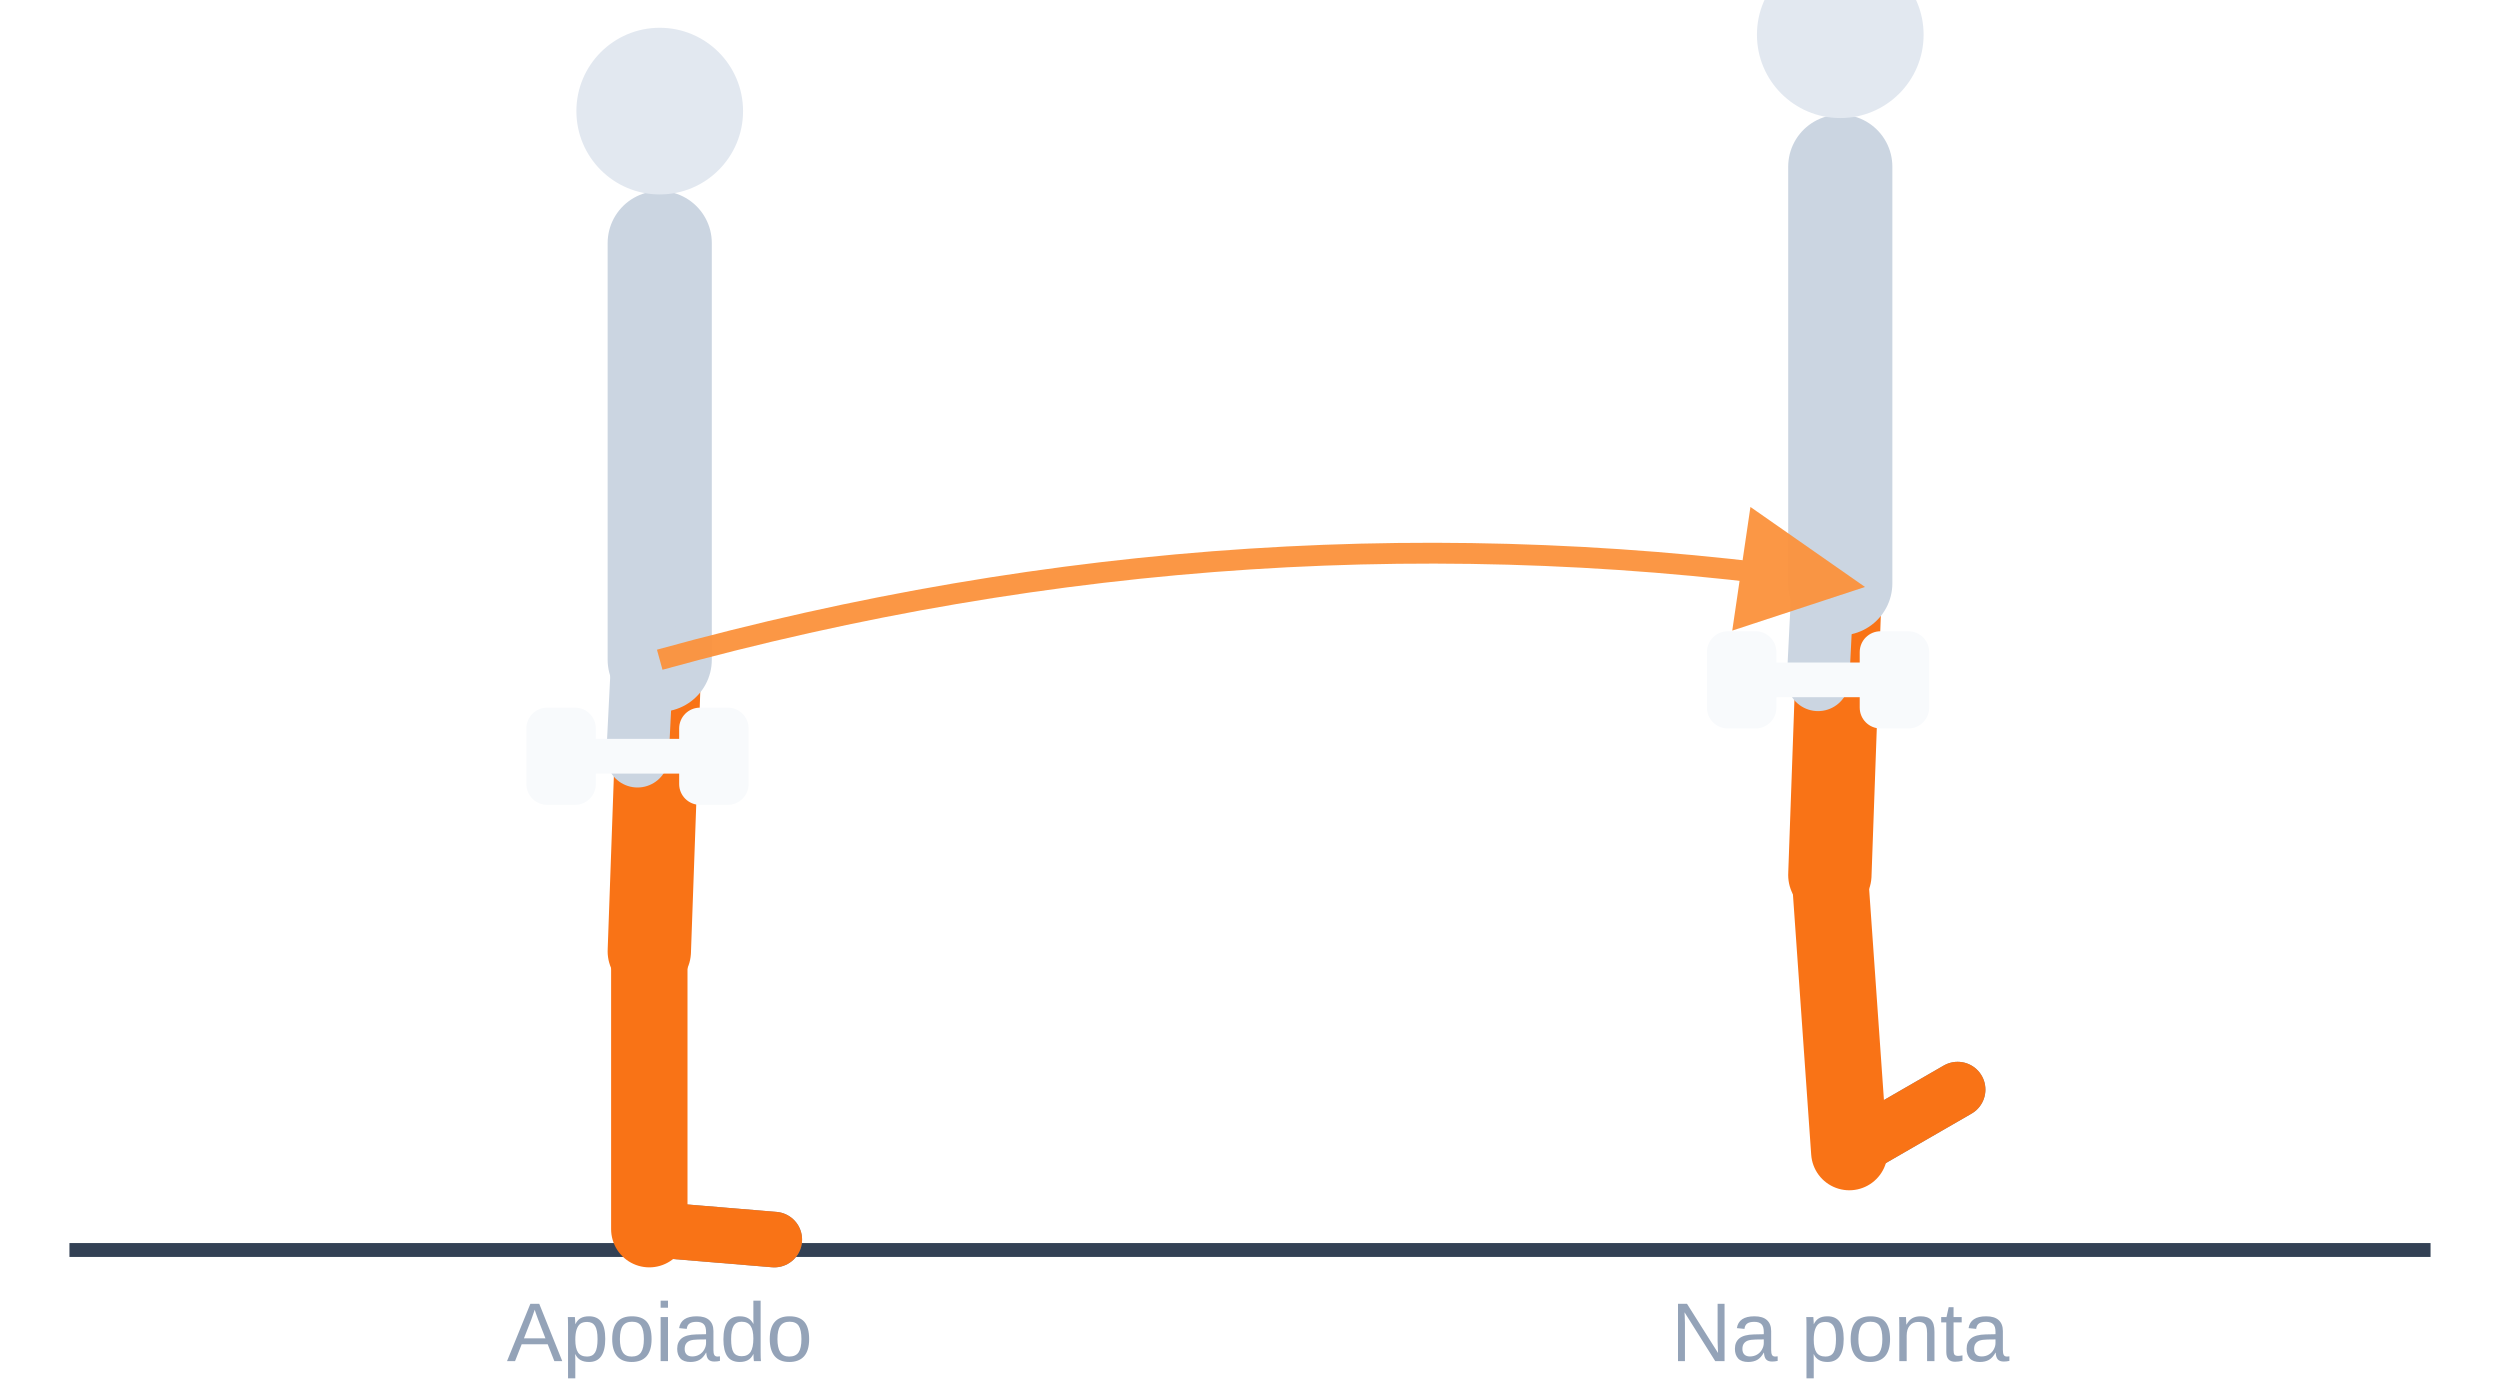
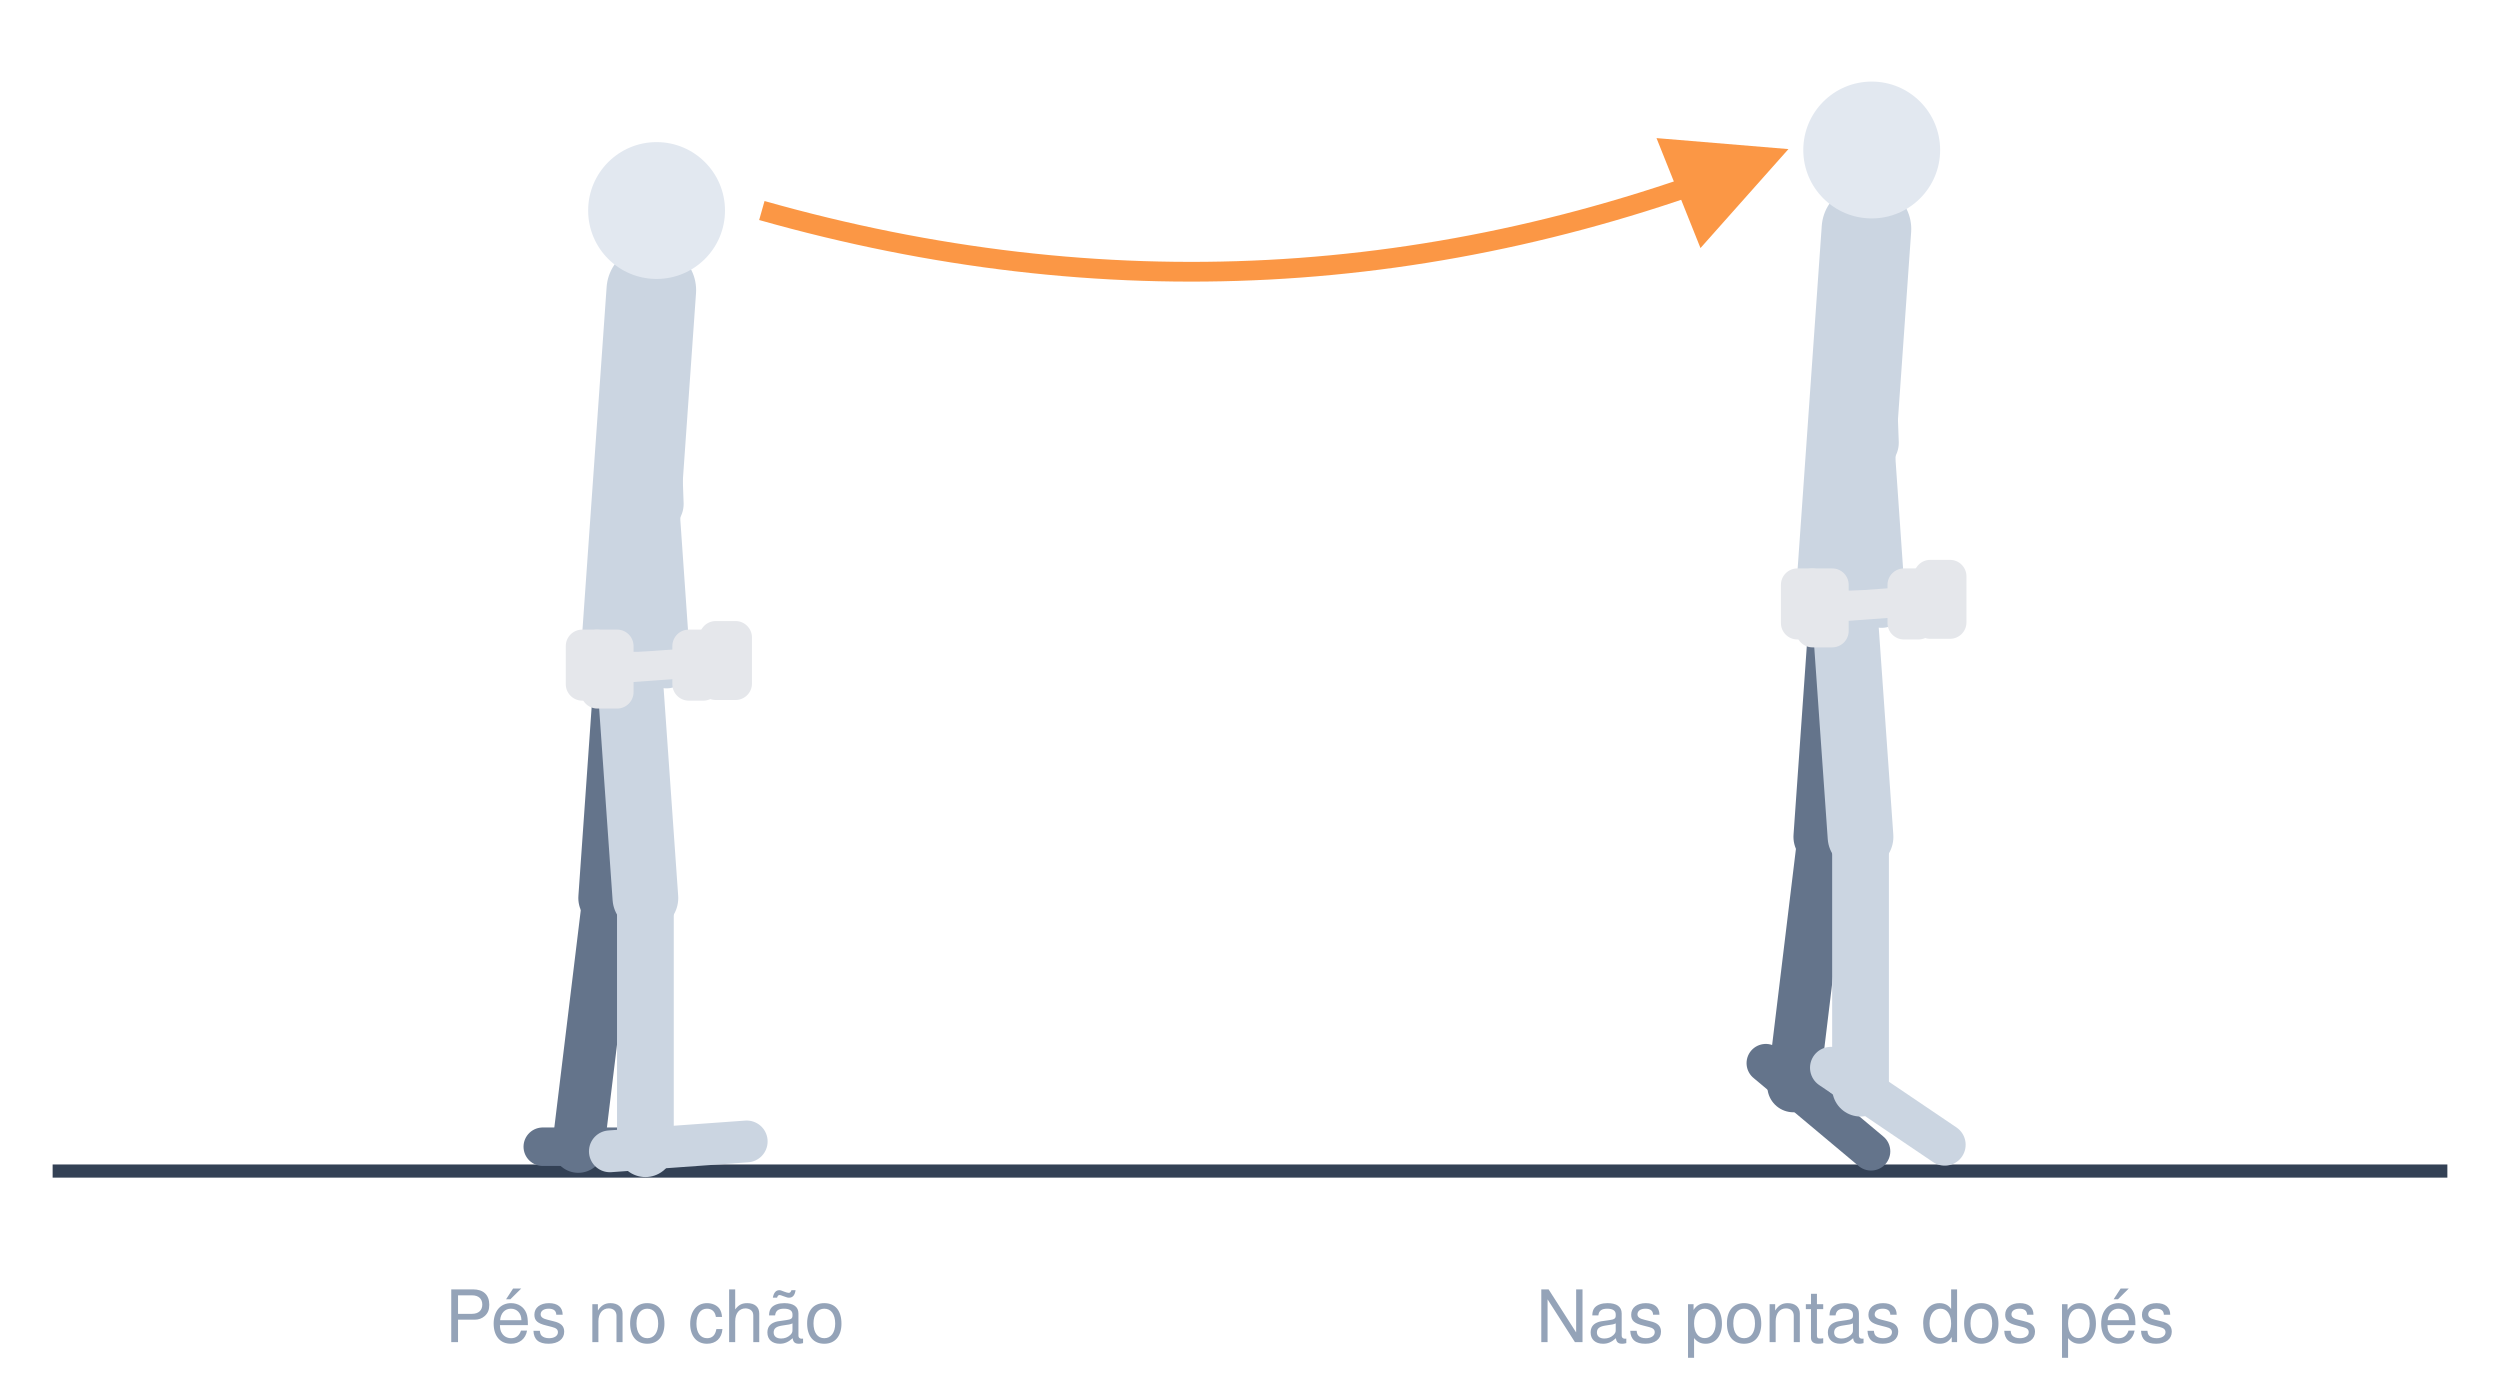
- <svg xmlns="http://www.w3.org/2000/svg" viewBox="0 0 360 200" role="img">
+ <svg xmlns="http://www.w3.org/2000/svg" viewBox="0 0 380 212" role="img" aria-label="panturrilha-halteres">
  <defs>
    <marker id="ah" viewBox="0 0 10 10" refX="8" refY="5" markerWidth="6" markerHeight="6" orient="auto-start-reverse">
      <path d="M0,0 L10,5 L0,10 z" fill="#fb923c" />
    </marker>
  </defs>
-   <line x1="10" y1="180" x2="350" y2="180" stroke="#334155" stroke-width="2" />
-   <line x1="95.0" y1="95.0" x2="93.5" y2="137.0" stroke="#64748b" stroke-width="11" stroke-linecap="round" opacity="0.85" />
-   <line x1="93.5" y1="137.0" x2="93.5" y2="177.0" stroke="#64748b" stroke-width="10" stroke-linecap="round" opacity="0.85" />
-   <line x1="93.5" y1="177.0" x2="111.5" y2="178.5" stroke="#64748b" stroke-width="8" stroke-linecap="round" opacity="0.85" />
-   <line x1="95.0" y1="47.0" x2="93.3" y2="79.0" stroke="#64748b" stroke-width="9" stroke-linecap="round" opacity="0.85" />
-   <line x1="93.3" y1="79.0" x2="91.8" y2="108.9" stroke="#64748b" stroke-width="8" stroke-linecap="round" opacity="0.85" />
-   <line x1="95.0" y1="95.0" x2="93.5" y2="137.0" stroke="#f97316" stroke-width="12" stroke-linecap="round" opacity="1.0" />
-   <line x1="93.5" y1="137.0" x2="93.5" y2="177.0" stroke="#f97316" stroke-width="11" stroke-linecap="round" opacity="1.0" />
-   <line x1="93.5" y1="177.0" x2="111.5" y2="178.5" stroke="#f97316" stroke-width="8" stroke-linecap="round" opacity="1.0" />
-   <line x1="95.0" y1="95.0" x2="95.0" y2="35.0" stroke="#cbd5e1" stroke-width="15" stroke-linecap="round" opacity="1.0" />
-   <circle cx="95.0" cy="16.0" r="12" fill="#e2e8f0" opacity="1.0" />
-   <line x1="95.0" y1="47.0" x2="93.3" y2="79.0" stroke="#cbd5e1" stroke-width="10" stroke-linecap="round" opacity="1.0" />
-   <line x1="93.3" y1="79.0" x2="91.8" y2="108.9" stroke="#cbd5e1" stroke-width="9" stroke-linecap="round" opacity="1.0" />
-   <line x1="102.8" y1="108.9" x2="80.8" y2="108.9" stroke="#f8fafc" stroke-width="5" stroke-linecap="round" opacity="1.0" />
-   <rect x="97.8" y="101.9" width="10" height="14" rx="3" fill="#f8fafc" />
-   <rect x="75.8" y="101.9" width="10" height="14" rx="3" fill="#f8fafc" />
-   <line x1="265.0" y1="84.0" x2="263.5" y2="126.0" stroke="#64748b" stroke-width="11" stroke-linecap="round" opacity="0.85" />
-   <line x1="263.5" y1="126.0" x2="266.3" y2="165.9" stroke="#64748b" stroke-width="10" stroke-linecap="round" opacity="0.85" />
-   <line x1="266.3" y1="165.9" x2="281.9" y2="156.9" stroke="#64748b" stroke-width="8" stroke-linecap="round" opacity="0.85" />
-   <line x1="265.0" y1="36.0" x2="263.3" y2="68.0" stroke="#64748b" stroke-width="9" stroke-linecap="round" opacity="0.85" />
-   <line x1="263.3" y1="68.0" x2="261.8" y2="97.9" stroke="#64748b" stroke-width="8" stroke-linecap="round" opacity="0.85" />
-   <line x1="265.0" y1="84.0" x2="263.5" y2="126.0" stroke="#f97316" stroke-width="12" stroke-linecap="round" opacity="1.0" />
-   <line x1="263.5" y1="126.0" x2="266.3" y2="165.9" stroke="#f97316" stroke-width="11" stroke-linecap="round" opacity="1.0" />
-   <line x1="266.3" y1="165.9" x2="281.9" y2="156.9" stroke="#f97316" stroke-width="8" stroke-linecap="round" opacity="1.0" />
-   <line x1="265.0" y1="84.0" x2="265.0" y2="24.0" stroke="#cbd5e1" stroke-width="15" stroke-linecap="round" opacity="1.0" />
-   <circle cx="265.0" cy="5.0" r="12" fill="#e2e8f0" opacity="1.0" />
-   <line x1="265.0" y1="36.0" x2="263.3" y2="68.0" stroke="#cbd5e1" stroke-width="10" stroke-linecap="round" opacity="1.0" />
-   <line x1="263.3" y1="68.0" x2="261.8" y2="97.9" stroke="#cbd5e1" stroke-width="9" stroke-linecap="round" opacity="1.0" />
-   <line x1="272.8" y1="97.9" x2="250.8" y2="97.9" stroke="#f8fafc" stroke-width="5" stroke-linecap="round" opacity="1.0" />
-   <rect x="267.8" y="90.9" width="10" height="14" rx="3" fill="#f8fafc" />
-   <rect x="245.8" y="90.9" width="10" height="14" rx="3" fill="#f8fafc" />
-   <path d="M95.0,95.0 Q180.0,71.5 265.0,84.0" fill="none" stroke="#fb923c" stroke-width="3" marker-end="url(#ah)" opacity="0.95" />
-   <text x="95" y="196" fill="#94a3b8" font-family="Arial" font-size="12" text-anchor="middle">Apoiado</text>
-   <text x="265" y="196" fill="#94a3b8" font-family="Arial" font-size="12" text-anchor="middle">Na ponta</text>
+   <line x1="8.0" y1="178.0" x2="372.0" y2="178.0" stroke="#334155" stroke-width="2" stroke-linecap="butt" />
+   <line x1="95.3" y1="96.6" x2="92.5" y2="136.5" stroke="#64748b" stroke-width="9.189" stroke-linecap="round" />
+   <line x1="92.5" y1="136.5" x2="87.9" y2="174.3" stroke="#64748b" stroke-width="7.936" stroke-linecap="round" />
+   <line x1="82.5" y1="174.3" x2="103.3" y2="174.3" stroke="#64748b" stroke-width="5.848" stroke-linecap="round" />
+   <line x1="98.6" y1="49.3" x2="97.7" y2="76.6" stroke="#64748b" stroke-width="7.936" stroke-linecap="round" />
+   <line x1="97.7" y1="76.6" x2="97.7" y2="101.1" stroke="#64748b" stroke-width="6.683" stroke-linecap="round" />
+   <line x1="95.3" y1="96.6" x2="99.0" y2="44.1" stroke="#cbd5e1" stroke-width="13.62" stroke-linecap="round" />
+   <line x1="99.0" y1="44.1" x2="99.8" y2="32.0" stroke="#cbd5e1" stroke-width="7.264" stroke-linecap="round" />
+   <circle cx="99.8" cy="32.0" r="10.4" fill="#e2e8f0" />
+   <line x1="95.3" y1="96.6" x2="98.1" y2="136.5" stroke="#cbd5e1" stroke-width="9.988" stroke-linecap="round" />
+   <line x1="98.1" y1="136.5" x2="98.1" y2="174.6" stroke="#cbd5e1" stroke-width="8.626" stroke-linecap="round" />
+   <line x1="92.7" y1="175.0" x2="113.5" y2="173.5" stroke="#cbd5e1" stroke-width="6.356" stroke-linecap="round" />
+   <line x1="98.6" y1="49.3" x2="99.6" y2="76.6" stroke="#cbd5e1" stroke-width="8.626" stroke-linecap="round" />
+   <line x1="99.6" y1="76.6" x2="101.3" y2="101.0" stroke="#cbd5e1" stroke-width="7.264" stroke-linecap="round" />
+   <line x1="280.0" y1="87.4" x2="277.2" y2="127.2" stroke="#64748b" stroke-width="9.189" stroke-linecap="round" />
+   <line x1="277.2" y1="127.2" x2="272.6" y2="165.1" stroke="#64748b" stroke-width="7.936" stroke-linecap="round" />
+   <line x1="268.4" y1="161.6" x2="284.4" y2="175.0" stroke="#64748b" stroke-width="5.848" stroke-linecap="round" />
+   <line x1="283.3" y1="40.1" x2="282.4" y2="67.3" stroke="#64748b" stroke-width="7.936" stroke-linecap="round" />
+   <line x1="282.4" y1="67.3" x2="282.4" y2="91.8" stroke="#64748b" stroke-width="6.683" stroke-linecap="round" />
+   <line x1="280.0" y1="87.4" x2="283.7" y2="34.8" stroke="#cbd5e1" stroke-width="13.62" stroke-linecap="round" />
+   <line x1="283.7" y1="34.8" x2="284.5" y2="22.8" stroke="#cbd5e1" stroke-width="7.264" stroke-linecap="round" />
+   <circle cx="284.5" cy="22.8" r="10.4" fill="#e2e8f0" />
+   <line x1="280.0" y1="87.4" x2="282.8" y2="127.2" stroke="#cbd5e1" stroke-width="9.988" stroke-linecap="round" />
+   <line x1="282.8" y1="127.2" x2="282.8" y2="165.4" stroke="#cbd5e1" stroke-width="8.626" stroke-linecap="round" />
+   <line x1="278.3" y1="162.3" x2="295.6" y2="174.0" stroke="#cbd5e1" stroke-width="6.356" stroke-linecap="round" />
+   <line x1="283.3" y1="40.1" x2="284.3" y2="67.3" stroke="#cbd5e1" stroke-width="8.626" stroke-linecap="round" />
+   <line x1="284.3" y1="67.3" x2="286.0" y2="91.8" stroke="#cbd5e1" stroke-width="7.264" stroke-linecap="round" />
+   <line x1="105.8" y1="101.1" x2="89.6" y2="101.1" stroke="#e5e7eb" stroke-width="4.05" stroke-linecap="round" />
+   <rect x="102.2" y="95.7" width="7.2" height="10.8" rx="2.5" fill="#e5e7eb" />
+   <rect x="86.0" y="95.7" width="7.2" height="10.8" rx="2.5" fill="#e5e7eb" />
+   <line x1="110.3" y1="100.4" x2="92.3" y2="101.7" stroke="#e5e7eb" stroke-width="4.5" stroke-linecap="round" />
+   <rect x="106.3" y="94.4" width="8.0" height="12.0" rx="2.5" fill="#e5e7eb" />
+   <rect x="88.3" y="95.7" width="8.0" height="12.0" rx="2.5" fill="#e5e7eb" />
+   <line x1="290.5" y1="91.8" x2="274.3" y2="91.8" stroke="#e5e7eb" stroke-width="4.05" stroke-linecap="round" />
+   <rect x="286.9" y="86.4" width="7.2" height="10.8" rx="2.5" fill="#e5e7eb" />
+   <rect x="270.7" y="86.4" width="7.2" height="10.8" rx="2.5" fill="#e5e7eb" />
+   <line x1="294.9" y1="91.1" x2="277.0" y2="92.4" stroke="#e5e7eb" stroke-width="4.5" stroke-linecap="round" />
+   <rect x="290.9" y="85.1" width="8.0" height="12.0" rx="2.5" fill="#e5e7eb" />
+   <rect x="273.0" y="86.4" width="8.0" height="12.0" rx="2.5" fill="#e5e7eb" />
+   <path d="M115.8,32.0 Q193.5,54.0 268.5,24.0" fill="none" stroke="#fb923c" stroke-width="3" marker-end="url(#ah)" opacity="0.95" />
+   <text x="98.0" y="204.0" fill="#94a3b8" font-family="-apple-system,Helvetica,Arial,sans-serif" font-size="11" font-weight="400" text-anchor="middle">Pés no chão</text>
+   <text x="282.0" y="204.0" fill="#94a3b8" font-family="-apple-system,Helvetica,Arial,sans-serif" font-size="11" font-weight="400" text-anchor="middle">Nas pontas dos pés</text>
</svg>
